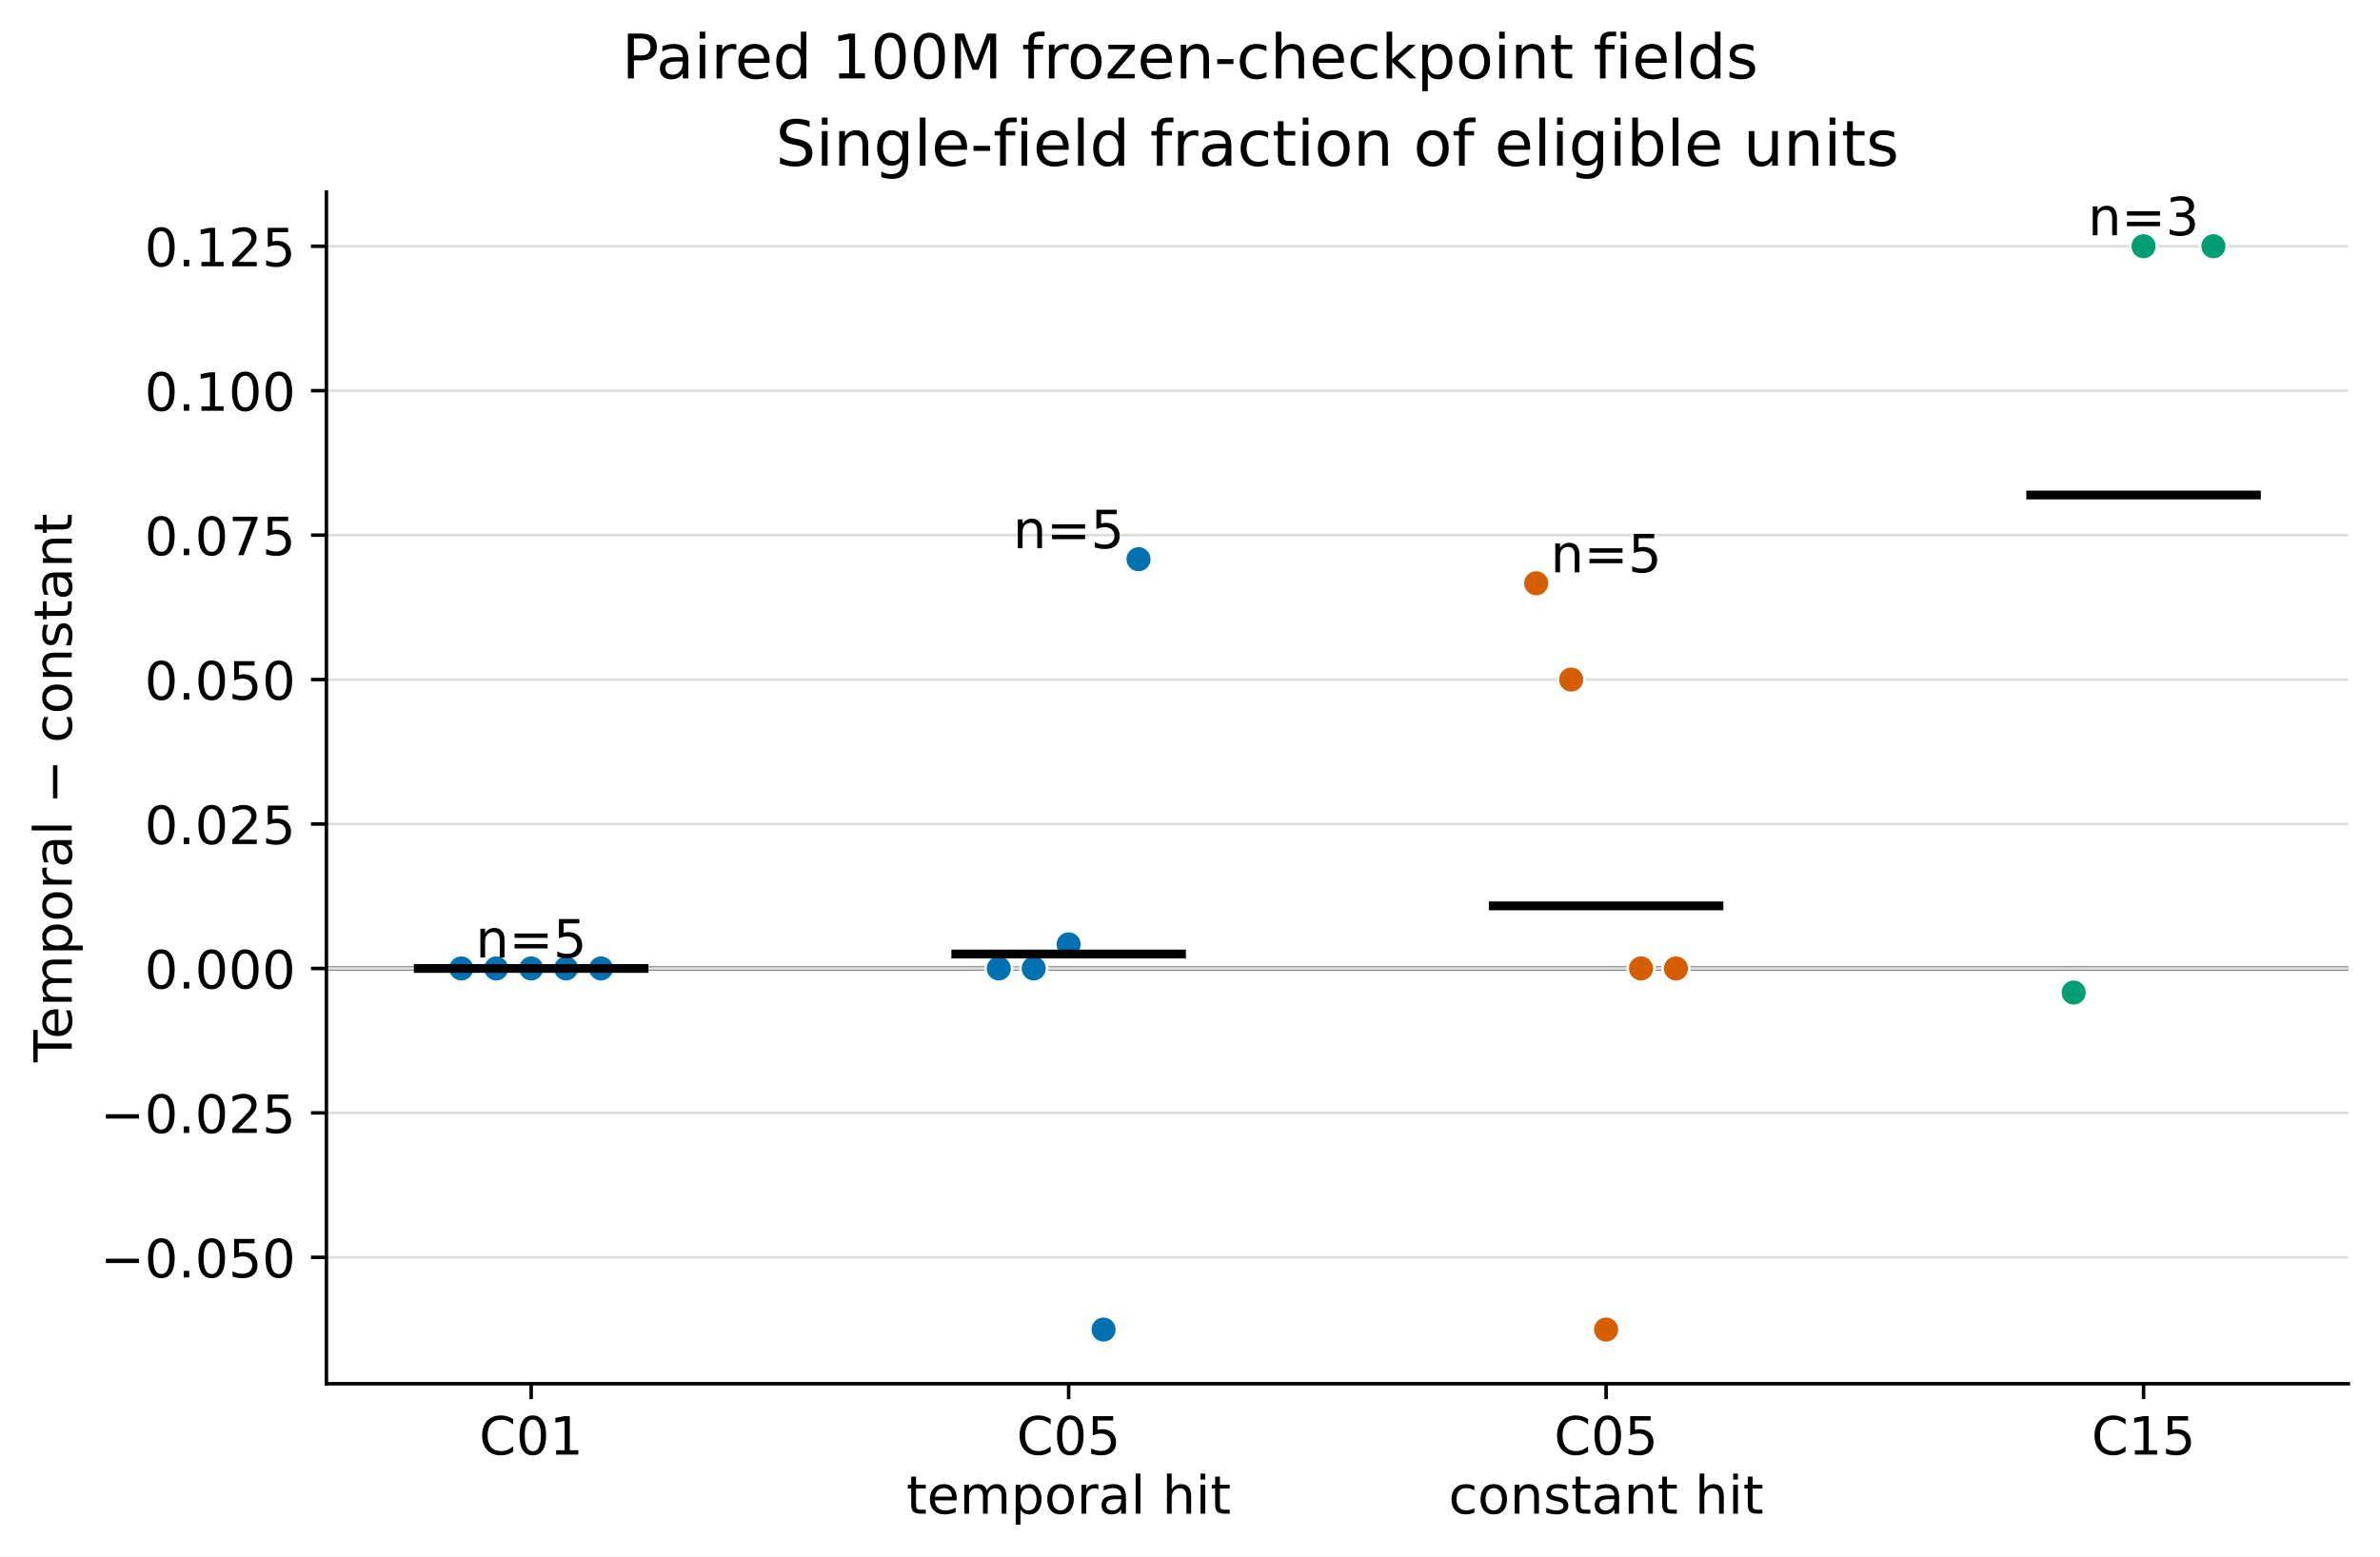
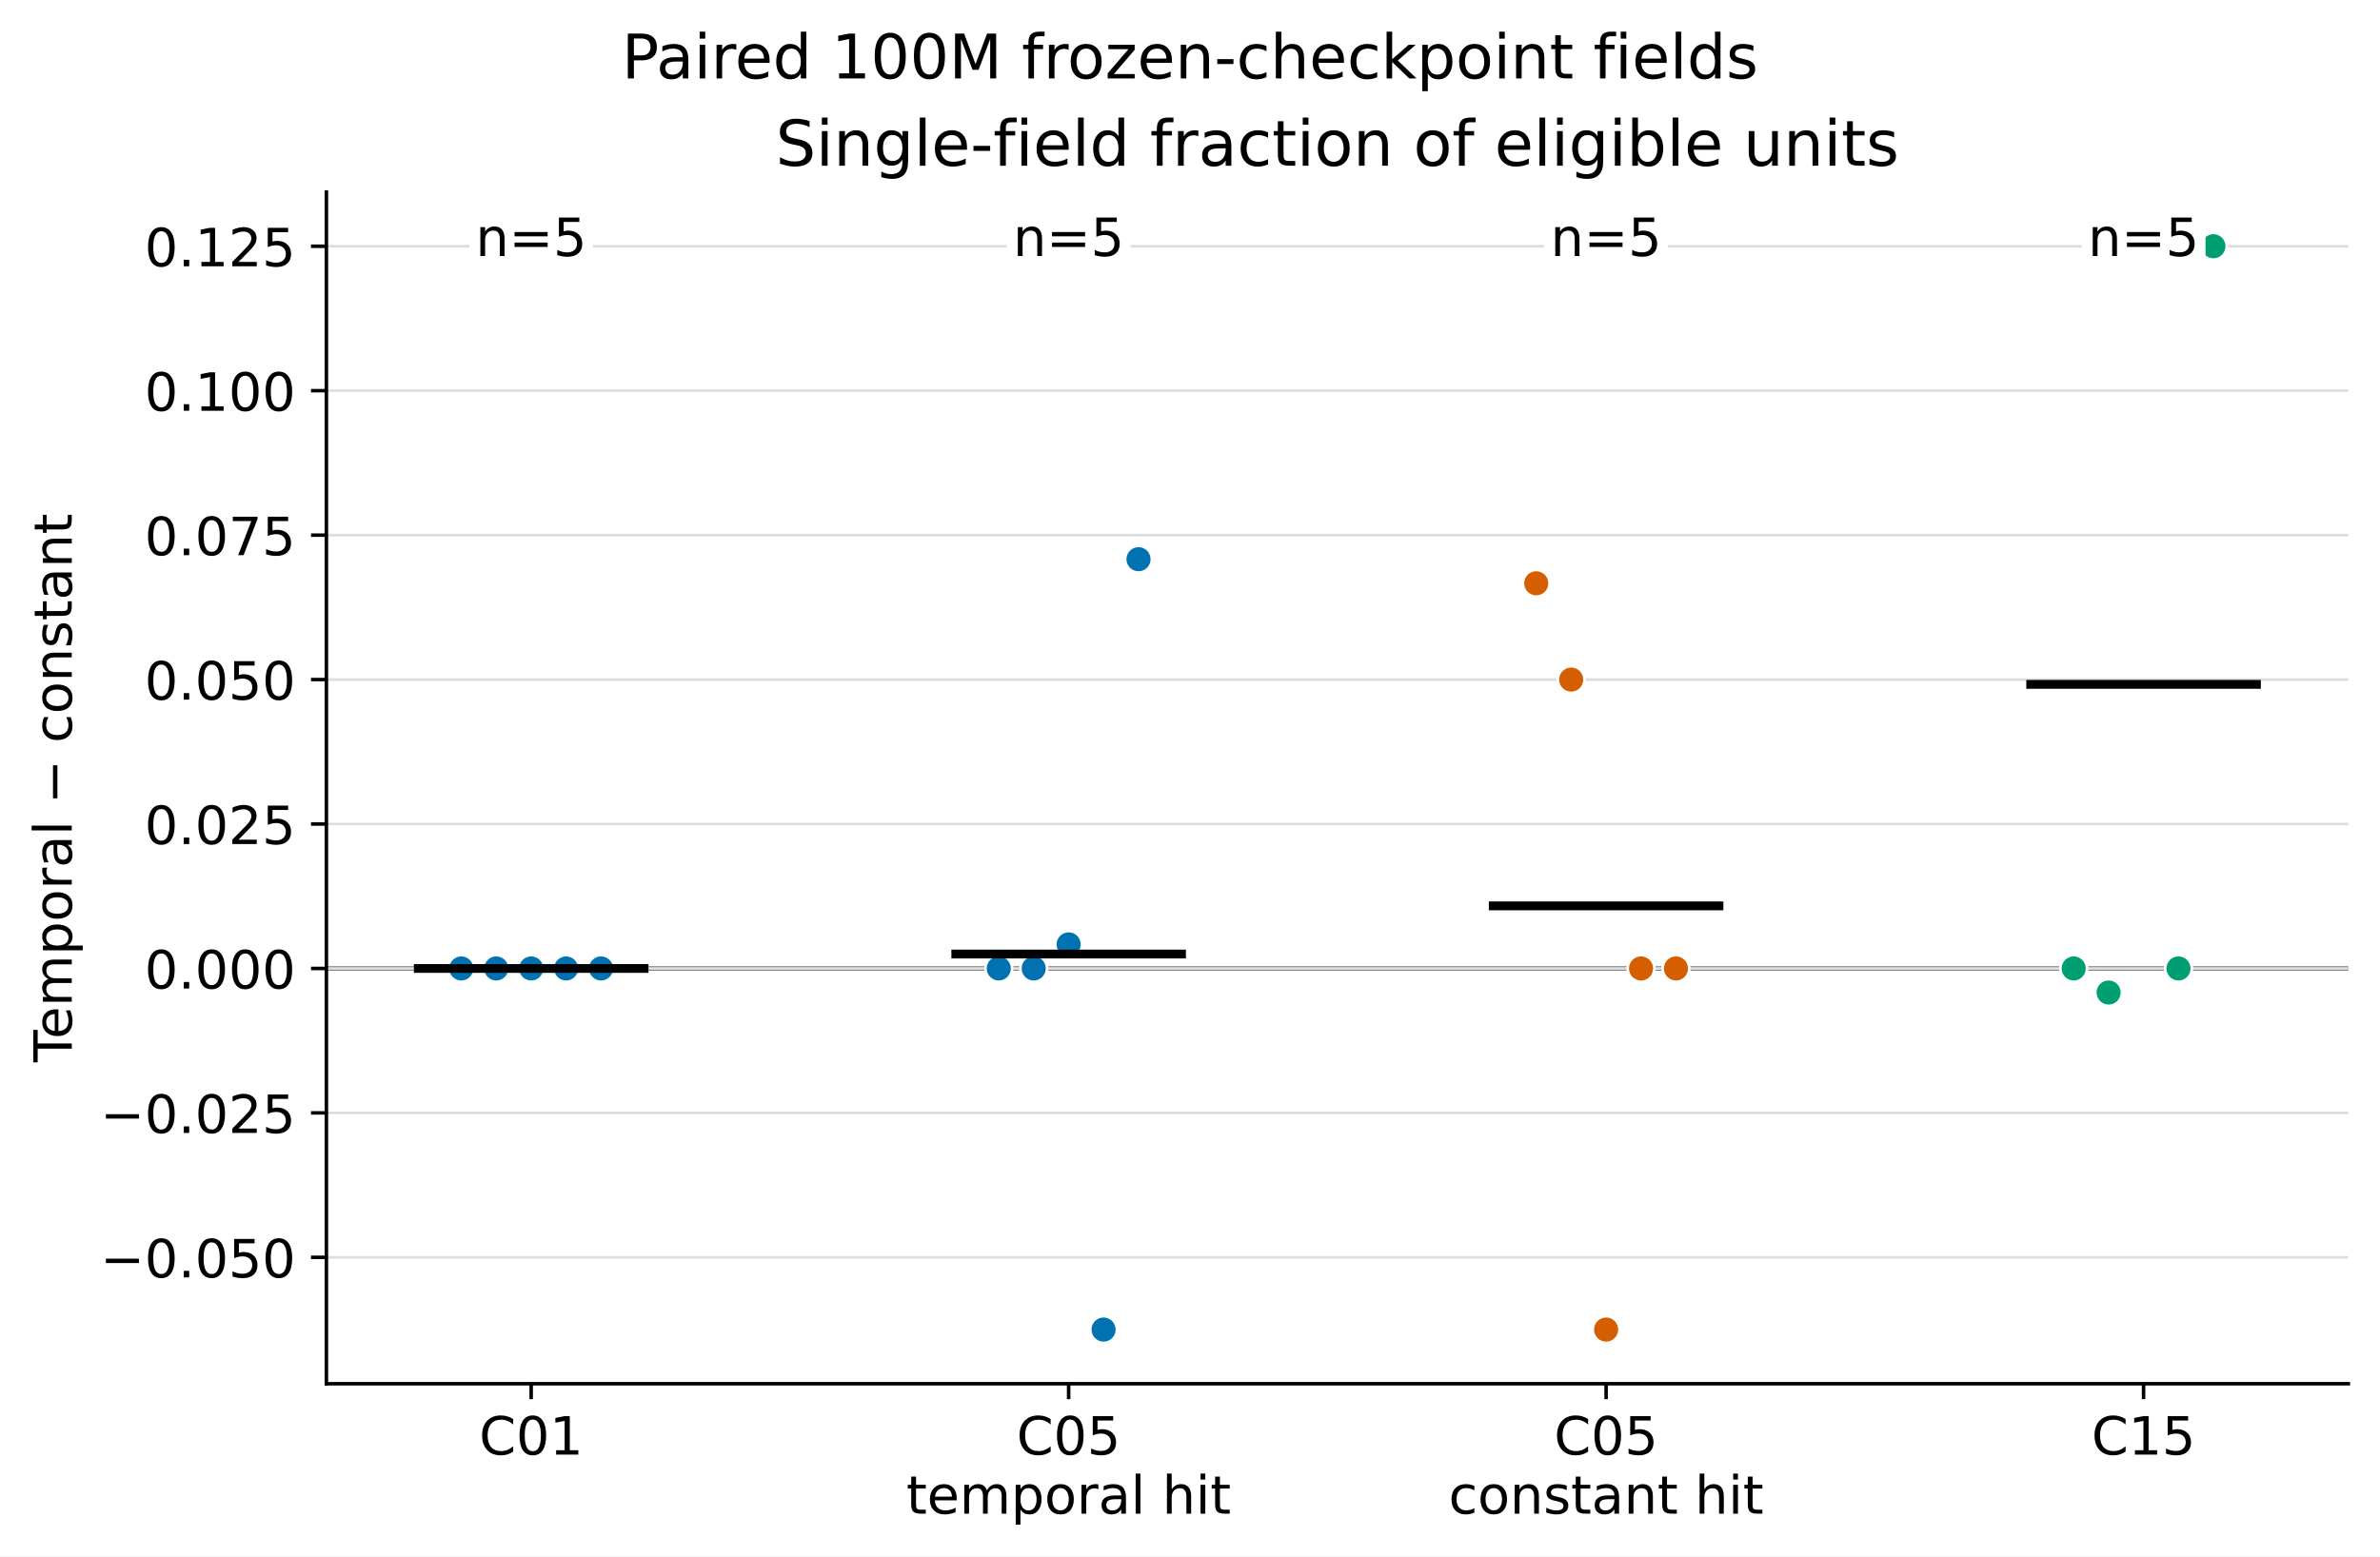
<svg xmlns="http://www.w3.org/2000/svg" xmlns:xlink="http://www.w3.org/1999/xlink" width="541.2pt" height="354pt" viewBox="0 0 541.2 354" version="1.1">
  <defs>
    <style type="text/css">*{stroke-linejoin: round; stroke-linecap: butt}</style>
  </defs>
  <g id="figure_1">
    <g id="patch_1">
      <path d="M 0 354 L 541.2 354 L 541.2 0 L 0 0 z " style="fill: #ffffff" />
    </g>
    <g id="axes_1">
      <g id="patch_2">
        <path d="M 74.223 314.748 L 534 314.748 L 534 43.692 L 74.223 43.692 z " style="fill: #ffffff" />
      </g>
      <g id="line2d_1">
        <path d="M 74.223 220.289 L 534 220.289 " clip-path="url(#pb184d800bf)" style="fill: none; stroke: #777777; stroke-linecap: square" />
      </g>
      <g id="matplotlib.axis_1">
        <g id="xtick_1">
          <g id="line2d_2">
            <defs>
              <path id="mef62edf60f" d="M 0 0 L 0 3.5 " style="stroke: #000000; stroke-width: 0.8" />
            </defs>
            <g>
              <use xlink:href="#mef62edf60f" x="120.787" y="314.748" style="stroke: #000000; stroke-width: 0.8" />
            </g>
          </g>
          <g id="text_1">
            <text style="font-size: 12px; font-family: 'DejaVu Sans'; text-anchor: middle" x="120.787" y="330.867" transform="rotate(-0 120.7874 330.8665)">C01</text>
          </g>
        </g>
        <g id="xtick_2">
          <g id="line2d_3">
            <g>
              <use xlink:href="#mef62edf60f" x="243.003" y="314.748" style="stroke: #000000; stroke-width: 0.8" />
            </g>
          </g>
          <g id="text_2">
            <text style="font-size: 12px; font-family: 'DejaVu Sans'" transform="translate(231.1787 330.8665)">C05</text>
            <text style="font-size: 12px; font-family: 'DejaVu Sans'" transform="translate(206.0958 344.3039)">temporal hit</text>
          </g>
        </g>
        <g id="xtick_3">
          <g id="line2d_4">
            <g>
              <use xlink:href="#mef62edf60f" x="365.219" y="314.748" style="stroke: #000000; stroke-width: 0.8" />
            </g>
          </g>
          <g id="text_3">
            <text style="font-size: 12px; font-family: 'DejaVu Sans'" transform="translate(353.3946 330.8665)">C05</text>
            <text style="font-size: 12px; font-family: 'DejaVu Sans'" transform="translate(329.4087 344.3039)">constant hit</text>
          </g>
        </g>
        <g id="xtick_4">
          <g id="line2d_5">
            <g>
              <use xlink:href="#mef62edf60f" x="487.435" y="314.748" style="stroke: #000000; stroke-width: 0.8" />
            </g>
          </g>
          <g id="text_4">
            <text style="font-size: 12px; font-family: 'DejaVu Sans'; text-anchor: middle" x="487.435" y="330.867" transform="rotate(-0 487.4352 330.8665)">C15</text>
          </g>
        </g>
      </g>
      <g id="matplotlib.axis_2">
        <g id="ytick_1">
          <g id="line2d_6">
            <path d="M 74.223 286 L 534 286 " clip-path="url(#pb184d800bf)" style="fill: none; stroke: #dddddd; stroke-width: 0.6; stroke-linecap: square" />
          </g>
          <g id="line2d_7">
            <defs>
              <path id="md314a975cc" d="M 0 0 L -3.5 0 " style="stroke: #000000; stroke-width: 0.8" />
            </defs>
            <g>
              <use xlink:href="#md314a975cc" x="74.223" y="286" style="stroke: #000000; stroke-width: 0.8" />
            </g>
          </g>
          <g id="text_5">
            <text style="font-size: 12px; font-family: 'DejaVu Sans'; text-anchor: end" x="67.223" y="290.559" transform="rotate(-0 67.22312 290.559)">−0.050</text>
          </g>
        </g>
        <g id="ytick_2">
          <g id="line2d_8">
            <path d="M 74.223 253.145 L 534 253.145 " clip-path="url(#pb184d800bf)" style="fill: none; stroke: #dddddd; stroke-width: 0.6; stroke-linecap: square" />
          </g>
          <g id="line2d_9">
            <g>
              <use xlink:href="#md314a975cc" x="74.223" y="253.145" style="stroke: #000000; stroke-width: 0.8" />
            </g>
          </g>
          <g id="text_6">
            <text style="font-size: 12px; font-family: 'DejaVu Sans'; text-anchor: end" x="67.223" y="257.704" transform="rotate(-0 67.22312 257.7036)">−0.025</text>
          </g>
        </g>
        <g id="ytick_3">
          <g id="line2d_10">
            <path d="M 74.223 220.289 L 534 220.289 " clip-path="url(#pb184d800bf)" style="fill: none; stroke: #dddddd; stroke-width: 0.6; stroke-linecap: square" />
          </g>
          <g id="line2d_11">
            <g>
              <use xlink:href="#md314a975cc" x="74.223" y="220.289" style="stroke: #000000; stroke-width: 0.8" />
            </g>
          </g>
          <g id="text_7">
            <text style="font-size: 12px; font-family: 'DejaVu Sans'; text-anchor: end" x="67.223" y="224.848" transform="rotate(-0 67.22312 224.8483)">0.000</text>
          </g>
        </g>
        <g id="ytick_4">
          <g id="line2d_12">
            <path d="M 74.223 187.434 L 534 187.434 " clip-path="url(#pb184d800bf)" style="fill: none; stroke: #dddddd; stroke-width: 0.6; stroke-linecap: square" />
          </g>
          <g id="line2d_13">
            <g>
              <use xlink:href="#md314a975cc" x="74.223" y="187.434" style="stroke: #000000; stroke-width: 0.8" />
            </g>
          </g>
          <g id="text_8">
            <text style="font-size: 12px; font-family: 'DejaVu Sans'; text-anchor: end" x="67.223" y="191.993" transform="rotate(-0 67.22312 191.9929)">0.025</text>
          </g>
        </g>
        <g id="ytick_5">
          <g id="line2d_14">
            <path d="M 74.223 154.578 L 534 154.578 " clip-path="url(#pb184d800bf)" style="fill: none; stroke: #dddddd; stroke-width: 0.6; stroke-linecap: square" />
          </g>
          <g id="line2d_15">
            <g>
              <use xlink:href="#md314a975cc" x="74.223" y="154.578" style="stroke: #000000; stroke-width: 0.8" />
            </g>
          </g>
          <g id="text_9">
            <text style="font-size: 12px; font-family: 'DejaVu Sans'; text-anchor: end" x="67.223" y="159.138" transform="rotate(-0 67.22312 159.1375)">0.050</text>
          </g>
        </g>
        <g id="ytick_6">
          <g id="line2d_16">
            <path d="M 74.223 121.723 L 534 121.723 " clip-path="url(#pb184d800bf)" style="fill: none; stroke: #dddddd; stroke-width: 0.6; stroke-linecap: square" />
          </g>
          <g id="line2d_17">
            <g>
              <use xlink:href="#md314a975cc" x="74.223" y="121.723" style="stroke: #000000; stroke-width: 0.8" />
            </g>
          </g>
          <g id="text_10">
            <text style="font-size: 12px; font-family: 'DejaVu Sans'; text-anchor: end" x="67.223" y="126.282" transform="rotate(-0 67.22312 126.2822)">0.075</text>
          </g>
        </g>
        <g id="ytick_7">
          <g id="line2d_18">
            <path d="M 74.223 88.868 L 534 88.868 " clip-path="url(#pb184d800bf)" style="fill: none; stroke: #dddddd; stroke-width: 0.6; stroke-linecap: square" />
          </g>
          <g id="line2d_19">
            <g>
              <use xlink:href="#md314a975cc" x="74.223" y="88.868" style="stroke: #000000; stroke-width: 0.8" />
            </g>
          </g>
          <g id="text_11">
            <text style="font-size: 12px; font-family: 'DejaVu Sans'; text-anchor: end" x="67.223" y="93.427" transform="rotate(-0 67.22312 93.4268)">0.100</text>
          </g>
        </g>
        <g id="ytick_8">
          <g id="line2d_20">
            <path d="M 74.223 56.012 L 534 56.012 " clip-path="url(#pb184d800bf)" style="fill: none; stroke: #dddddd; stroke-width: 0.6; stroke-linecap: square" />
          </g>
          <g id="line2d_21">
            <g>
              <use xlink:href="#md314a975cc" x="74.223" y="56.012" style="stroke: #000000; stroke-width: 0.8" />
            </g>
          </g>
          <g id="text_12">
            <text style="font-size: 12px; font-family: 'DejaVu Sans'; text-anchor: end" x="67.223" y="60.571" transform="rotate(-0 67.22312 60.57143)">0.125</text>
          </g>
        </g>
        <g id="text_13">
          <text style="font-size: 12px; font-family: 'DejaVu Sans'; text-anchor: middle" x="16.318" y="179.22" transform="rotate(-90 16.31812 179.22)">Temporal − constant</text>
        </g>
      </g>
      <g id="PathCollection_1">
        <defs>
          <path id="m5cb1fc6b8b" d="M 0 3.041 C 0.807 3.041 1.58 2.721 2.151 2.151 C 2.721 1.58 3.041 0.807 3.041 0 C 3.041 -0.807 2.721 -1.58 2.151 -2.151 C 1.58 -2.721 0.807 -3.041 0 -3.041 C -0.807 -3.041 -1.58 -2.721 -2.151 -2.151 C -2.721 -1.58 -3.041 -0.807 -3.041 0 C -3.041 0.807 -2.721 1.58 -2.151 2.151 C -1.58 2.721 -0.807 3.041 0 3.041 z " style="stroke: #ffffff; stroke-width: 0.6" />
        </defs>
        <g clip-path="url(#pb184d800bf)">
          <use xlink:href="#m5cb1fc6b8b" x="104.899" y="220.289" style="fill: #0072b2; stroke: #ffffff; stroke-width: 0.6" />
          <use xlink:href="#m5cb1fc6b8b" x="112.843" y="220.289" style="fill: #0072b2; stroke: #ffffff; stroke-width: 0.6" />
          <use xlink:href="#m5cb1fc6b8b" x="120.787" y="220.289" style="fill: #0072b2; stroke: #ffffff; stroke-width: 0.6" />
          <use xlink:href="#m5cb1fc6b8b" x="128.731" y="220.289" style="fill: #0072b2; stroke: #ffffff; stroke-width: 0.6" />
          <use xlink:href="#m5cb1fc6b8b" x="136.675" y="220.289" style="fill: #0072b2; stroke: #ffffff; stroke-width: 0.6" />
        </g>
      </g>
      <g id="PathCollection_2">
        <g clip-path="url(#pb184d800bf)">
          <use xlink:href="#m5cb1fc6b8b" x="227.115" y="220.289" style="fill: #0072b2; stroke: #ffffff; stroke-width: 0.6" />
          <use xlink:href="#m5cb1fc6b8b" x="235.059" y="220.289" style="fill: #0072b2; stroke: #ffffff; stroke-width: 0.6" />
          <use xlink:href="#m5cb1fc6b8b" x="243.003" y="214.813" style="fill: #0072b2; stroke: #ffffff; stroke-width: 0.6" />
          <use xlink:href="#m5cb1fc6b8b" x="250.947" y="302.428" style="fill: #0072b2; stroke: #ffffff; stroke-width: 0.6" />
          <use xlink:href="#m5cb1fc6b8b" x="258.891" y="127.199" style="fill: #0072b2; stroke: #ffffff; stroke-width: 0.6" />
        </g>
      </g>
      <g id="PathCollection_3">
        <defs>
          <path id="m7949819f37" d="M 0 3.041 C 0.807 3.041 1.58 2.721 2.151 2.151 C 2.721 1.58 3.041 0.807 3.041 0 C 3.041 -0.807 2.721 -1.58 2.151 -2.151 C 1.58 -2.721 0.807 -3.041 0 -3.041 C -0.807 -3.041 -1.58 -2.721 -2.151 -2.151 C -2.721 -1.58 -3.041 -0.807 -3.041 0 C -3.041 0.807 -2.721 1.58 -2.151 2.151 C -1.58 2.721 -0.807 3.041 0 3.041 z " style="stroke: #ffffff; stroke-width: 0.6" />
        </defs>
        <g clip-path="url(#pb184d800bf)">
          <use xlink:href="#m7949819f37" x="349.331" y="132.675" style="fill: #d55e00; stroke: #ffffff; stroke-width: 0.6" />
          <use xlink:href="#m7949819f37" x="357.275" y="154.578" style="fill: #d55e00; stroke: #ffffff; stroke-width: 0.6" />
          <use xlink:href="#m7949819f37" x="365.219" y="302.428" style="fill: #d55e00; stroke: #ffffff; stroke-width: 0.6" />
          <use xlink:href="#m7949819f37" x="373.163" y="220.289" style="fill: #d55e00; stroke: #ffffff; stroke-width: 0.6" />
          <use xlink:href="#m7949819f37" x="381.107" y="220.289" style="fill: #d55e00; stroke: #ffffff; stroke-width: 0.6" />
        </g>
      </g>
      <g id="PathCollection_4">
        <defs>
          <path id="mdf8f193ad5" d="M 0 3.041 C 0.807 3.041 1.58 2.721 2.151 2.151 C 2.721 1.58 3.041 0.807 3.041 0 C 3.041 -0.807 2.721 -1.58 2.151 -2.151 C 1.58 -2.721 0.807 -3.041 0 -3.041 C -0.807 -3.041 -1.58 -2.721 -2.151 -2.151 C -2.721 -1.58 -3.041 -0.807 -3.041 0 C -3.041 0.807 -2.721 1.58 -2.151 2.151 C -1.58 2.721 -0.807 3.041 0 3.041 z " style="stroke: #ffffff; stroke-width: 0.6" />
        </defs>
        <g clip-path="url(#pb184d800bf)">
-           <use xlink:href="#mdf8f193ad5" x="471.547" y="225.765" style="fill: #009e73; stroke: #ffffff; stroke-width: 0.6" />
+           <use xlink:href="#mdf8f193ad5" x="471.547" y="220.289" style="fill: #009e73; stroke: #ffffff; stroke-width: 0.6" />
+           <use xlink:href="#mdf8f193ad5" x="479.491" y="225.765" style="fill: #009e73; stroke: #ffffff; stroke-width: 0.6" />
          <use xlink:href="#mdf8f193ad5" x="487.435" y="56.012" style="fill: #009e73; stroke: #ffffff; stroke-width: 0.6" />
+           <use xlink:href="#mdf8f193ad5" x="495.379" y="220.289" style="fill: #009e73; stroke: #ffffff; stroke-width: 0.6" />
          <use xlink:href="#mdf8f193ad5" x="503.323" y="56.012" style="fill: #009e73; stroke: #ffffff; stroke-width: 0.6" />
        </g>
      </g>
      <g id="patch_3">
        <path d="M 74.223 314.748 L 74.223 43.692 " style="fill: none; stroke: #000000; stroke-width: 0.8; stroke-linejoin: miter; stroke-linecap: square" />
      </g>
      <g id="patch_4">
        <path d="M 74.223 314.748 L 534 314.748 " style="fill: none; stroke: #000000; stroke-width: 0.8; stroke-linejoin: miter; stroke-linecap: square" />
      </g>
      <g id="line2d_22">
        <path d="M 95.122 220.289 L 146.453 220.289 " clip-path="url(#pb184d800bf)" style="fill: none; stroke: #000000; stroke-width: 2; stroke-linecap: square" />
      </g>
      <g id="text_14">
-         <text style="font-size: 12px; font-family: 'DejaVu Sans'; text-anchor: middle" x="120.787" y="217.794" transform="rotate(-0 120.7874 217.7936)">n=5</text>
+         <g id="patch_5">
+           <path d="M 106.7 62.166 L 134.875 62.166 L 134.875 47.673 L 106.7 47.673 z " style="fill: #ffffff" />
+         </g>
+         <text style="font-size: 12px; font-family: 'DejaVu Sans'; text-anchor: middle" x="120.787" y="58.231" transform="rotate(-0 120.7874 58.23087)">n=5</text>
      </g>
      <g id="line2d_23">
        <path d="M 217.338 217.004 L 268.669 217.004 " clip-path="url(#pb184d800bf)" style="fill: none; stroke: #000000; stroke-width: 2; stroke-linecap: square" />
      </g>
      <g id="text_15">
-         <text style="font-size: 12px; font-family: 'DejaVu Sans'; text-anchor: middle" x="243.003" y="124.703" transform="rotate(-0 243.0033 124.7034)">n=5</text>
+         <g id="patch_6">
+           <path d="M 228.916 62.166 L 257.091 62.166 L 257.091 47.673 L 228.916 47.673 z " style="fill: #ffffff" />
+         </g>
+         <text style="font-size: 12px; font-family: 'DejaVu Sans'; text-anchor: middle" x="243.003" y="58.231" transform="rotate(-0 243.0033 58.23087)">n=5</text>
      </g>
      <g id="line2d_24">
        <path d="M 339.554 206.052 L 390.885 206.052 " clip-path="url(#pb184d800bf)" style="fill: none; stroke: #000000; stroke-width: 2; stroke-linecap: square" />
      </g>
      <g id="text_16">
-         <text style="font-size: 12px; font-family: 'DejaVu Sans'; text-anchor: middle" x="365.219" y="130.179" transform="rotate(-0 365.2193 130.1793)">n=5</text>
+         <g id="patch_7">
+           <path d="M 351.131 62.166 L 379.307 62.166 L 379.307 47.673 L 351.131 47.673 z " style="fill: #ffffff" />
+         </g>
+         <text style="font-size: 12px; font-family: 'DejaVu Sans'; text-anchor: middle" x="365.219" y="58.231" transform="rotate(-0 365.2193 58.23087)">n=5</text>
      </g>
      <g id="line2d_25">
-         <path d="M 461.77 112.597 L 513.101 112.597 " clip-path="url(#pb184d800bf)" style="fill: none; stroke: #000000; stroke-width: 2; stroke-linecap: square" />
+         <path d="M 461.77 155.674 L 513.101 155.674 " clip-path="url(#pb184d800bf)" style="fill: none; stroke: #000000; stroke-width: 2; stroke-linecap: square" />
      </g>
      <g id="text_17">
-         <text style="font-size: 12px; font-family: 'DejaVu Sans'; text-anchor: middle" x="487.435" y="53.517" transform="rotate(-0 487.4352 53.51674)">n=3</text>
+         <g id="patch_8">
+           <path d="M 473.347 62.166 L 501.523 62.166 L 501.523 47.673 L 473.347 47.673 z " style="fill: #ffffff" />
+         </g>
+         <text style="font-size: 12px; font-family: 'DejaVu Sans'; text-anchor: middle" x="487.435" y="58.231" transform="rotate(-0 487.4352 58.23087)">n=5</text>
      </g>
      <g id="text_18">
        <text style="font-size: 14.4px; font-family: 'DejaVu Sans'; text-anchor: middle" x="304.111" y="37.692" transform="rotate(-0 304.1113 37.69161)">Single-field fraction of eligible units</text>
      </g>
    </g>
    <g id="text_19">
      <text style="font-size: 14px; font-family: 'DejaVu Sans'; text-anchor: middle" x="270.6" y="17.838" transform="rotate(-0 270.5998 17.83781)">Paired 100M frozen-checkpoint fields</text>
    </g>
  </g>
  <defs>
    <clipPath id="pb184d800bf">
      <rect x="74.223" y="43.692" width="459.776" height="271.057" />
    </clipPath>
  </defs>
</svg>
